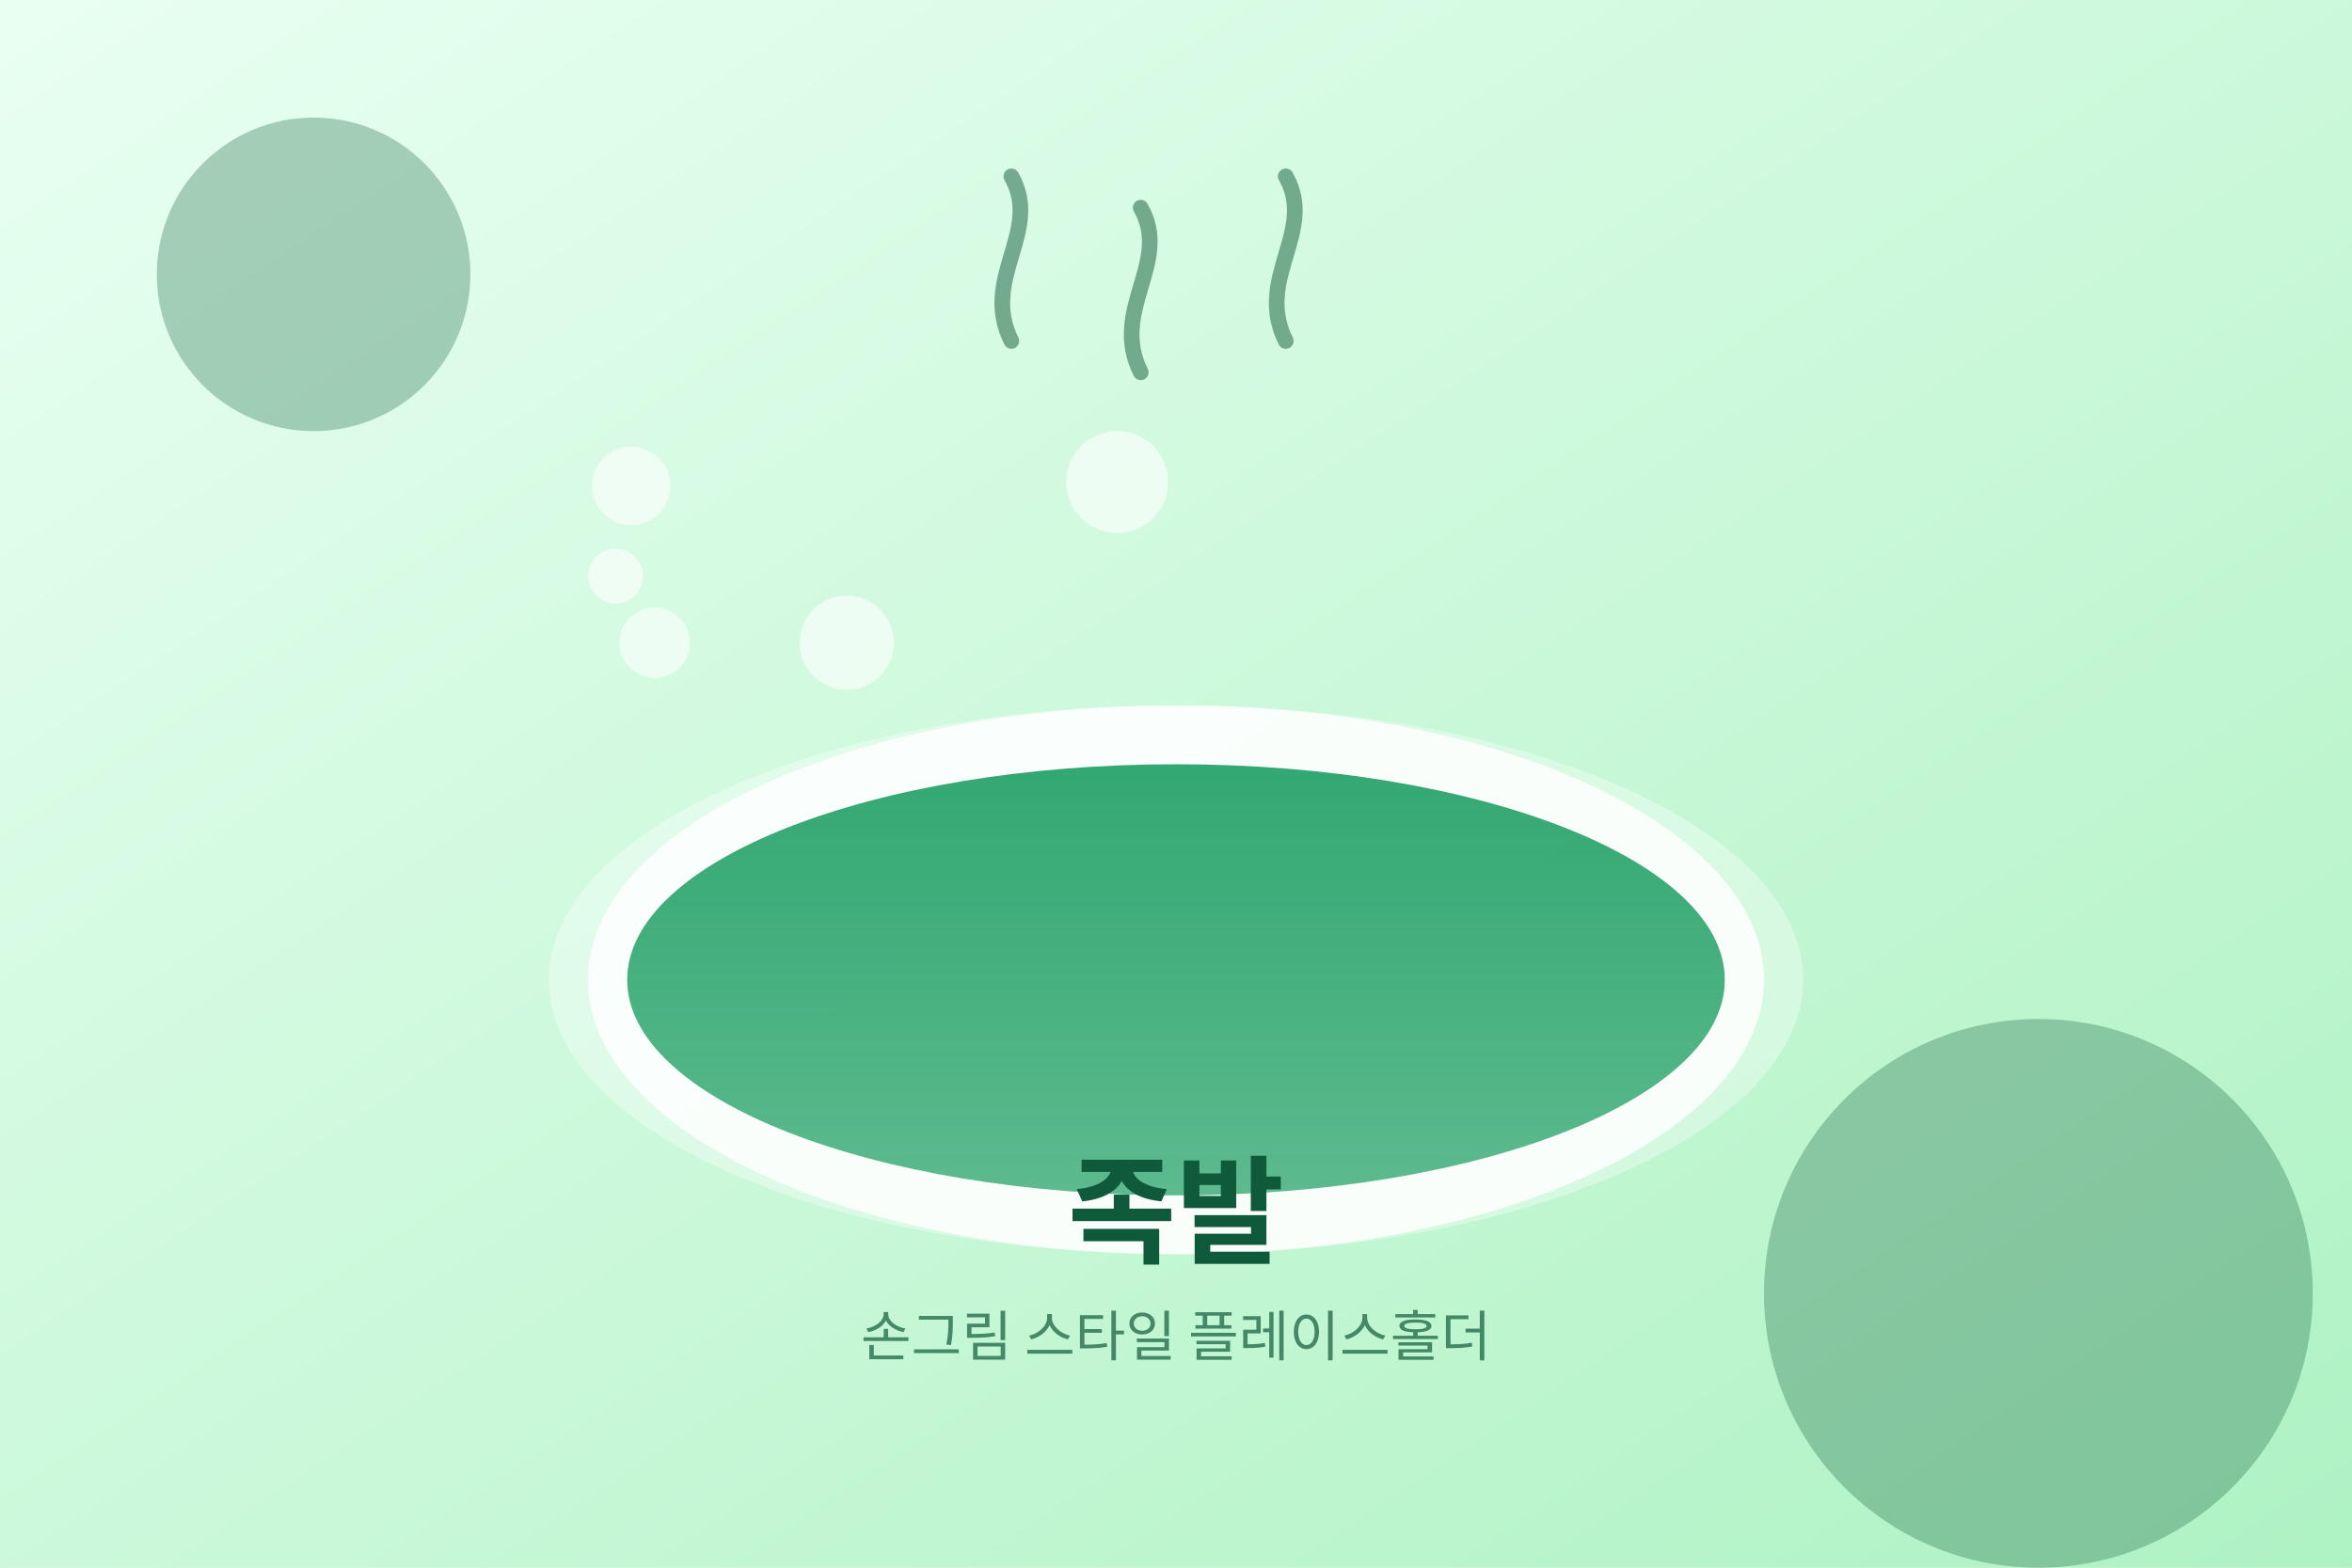
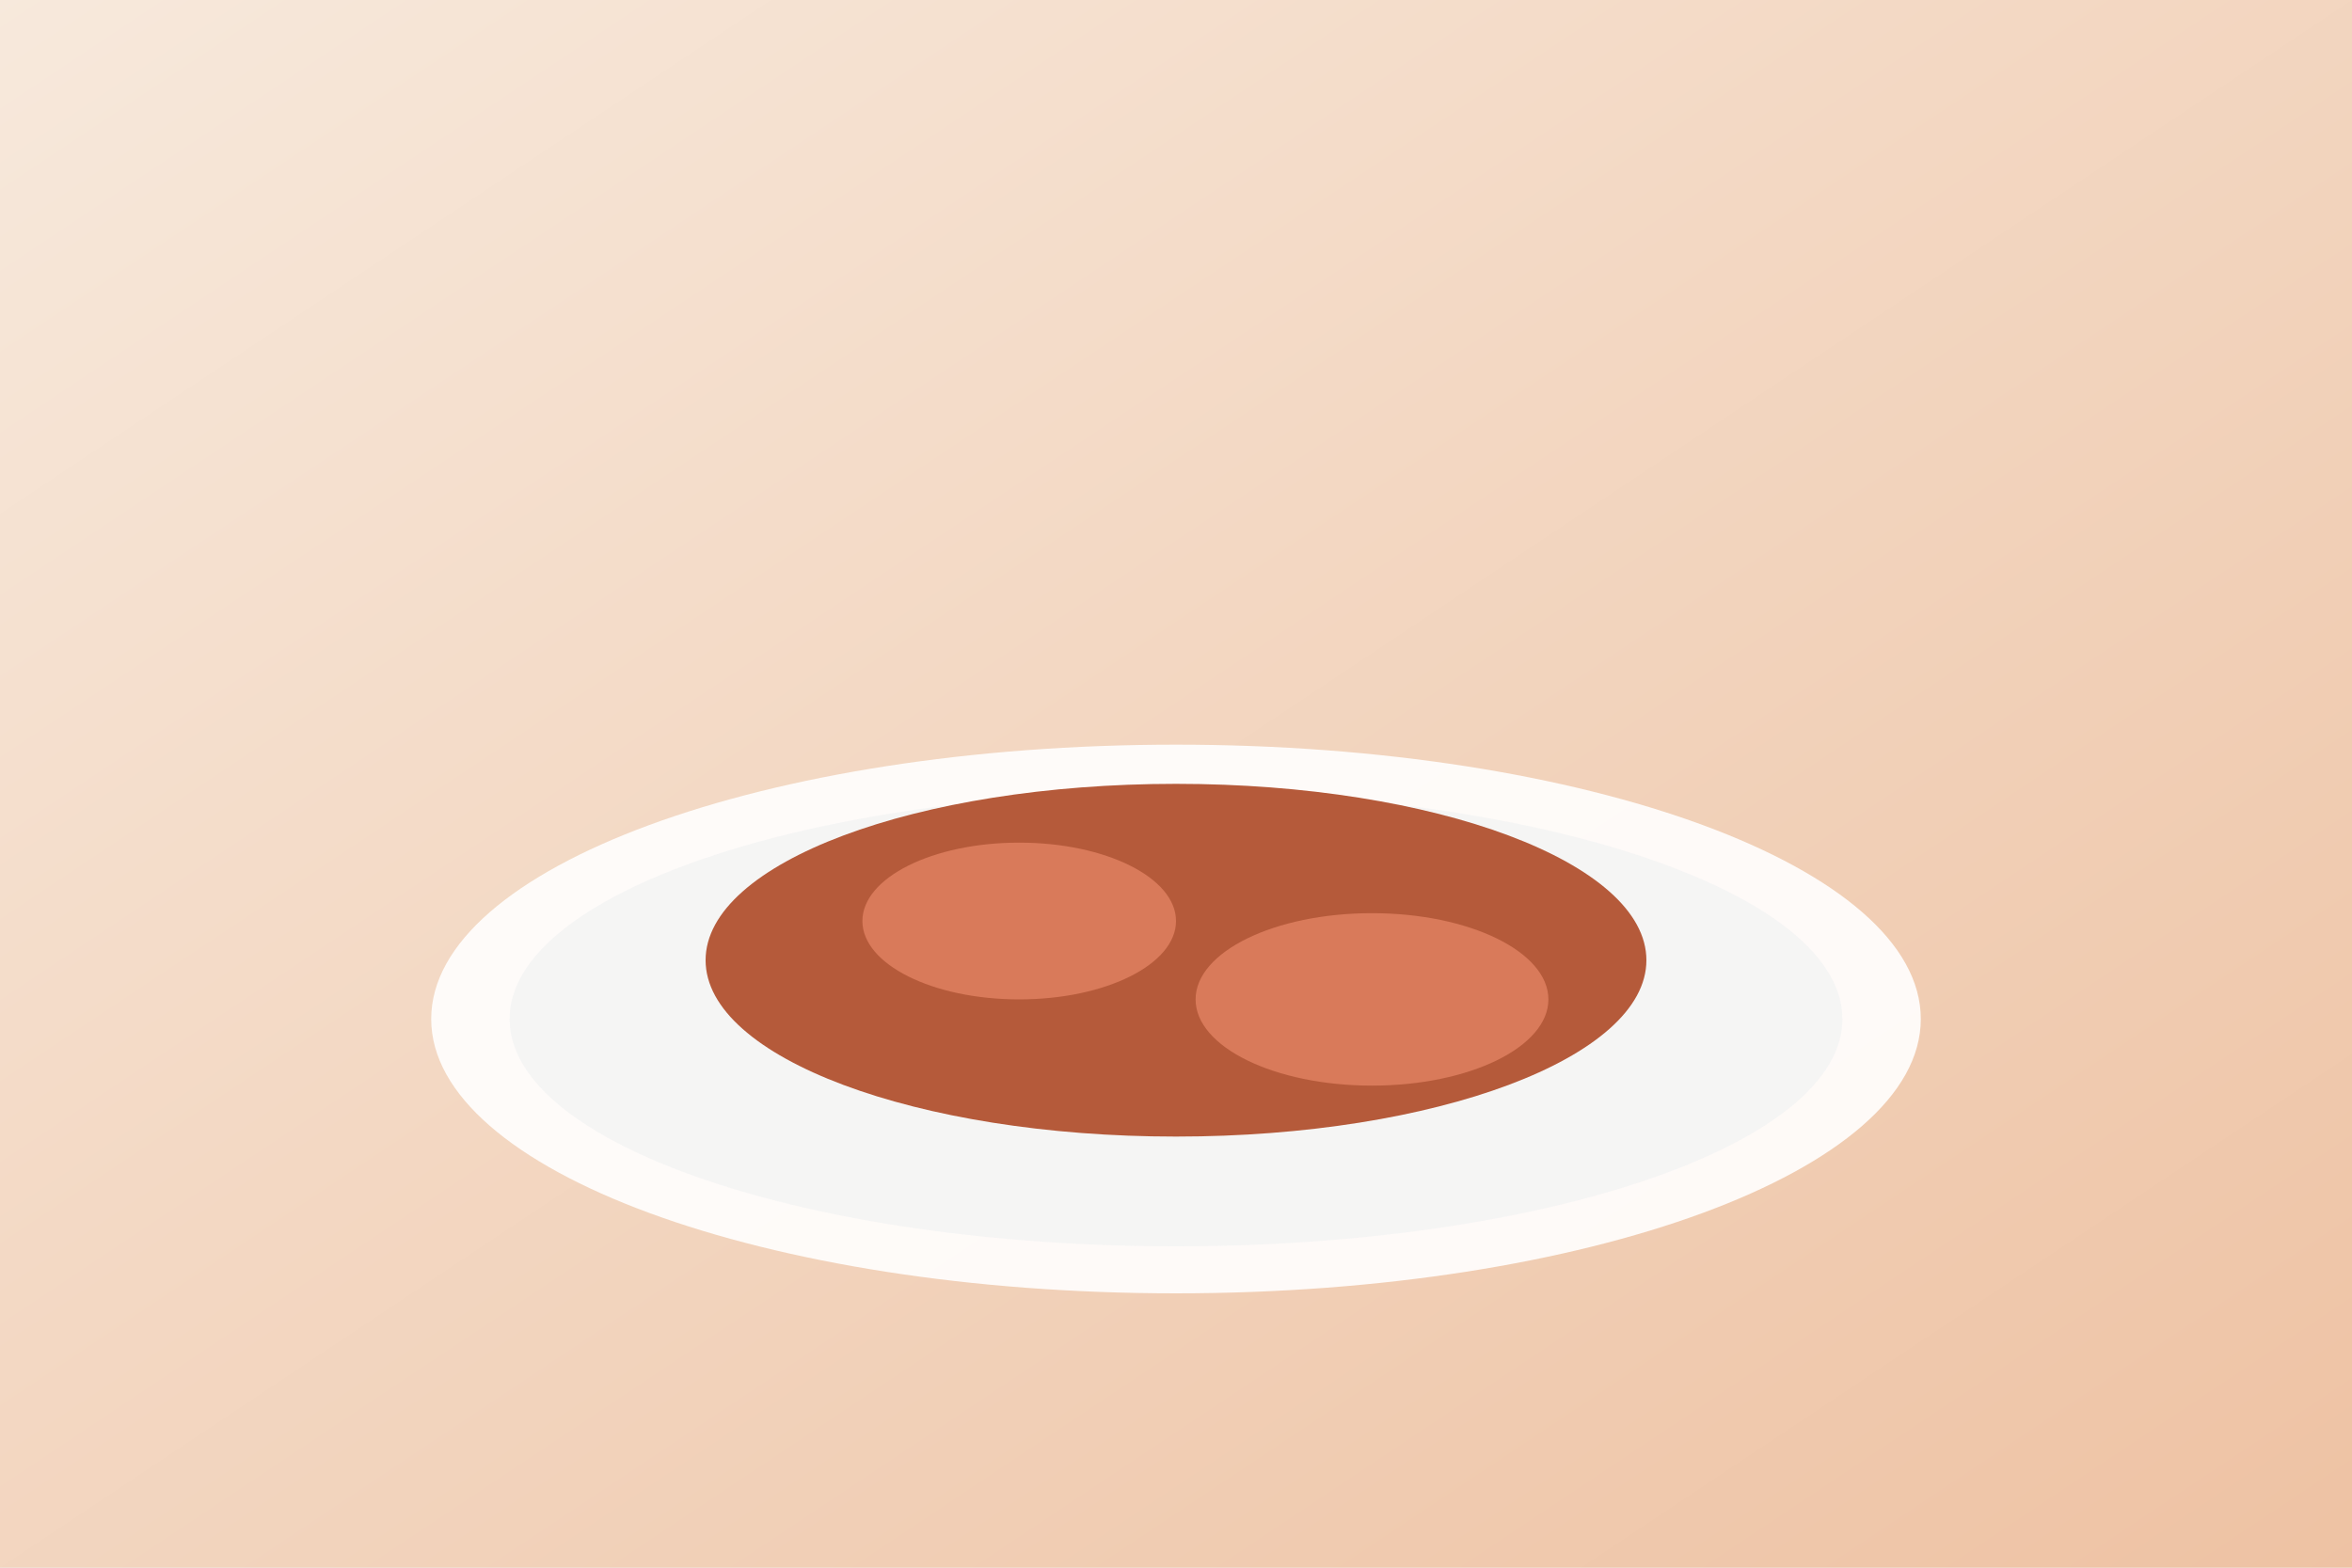
<svg xmlns="http://www.w3.org/2000/svg" width="600" height="400" viewBox="0 0 600 400">
  <defs>
    <linearGradient id="bg" x1="0" y1="0" x2="1" y2="1">
-       <stop offset="0%" stop-color="#e9fff2" />
-       <stop offset="100%" stop-color="#aef2c3" />
+       <stop offset="0%" stop-color="#f7e9dc" />
+       <stop offset="100%" stop-color="#eec2a3" />
    </linearGradient>
-     <linearGradient id="food" x1="0" y1="0" x2="0" y2="1">
-       <stop offset="0%" stop-color="#28a36a" stop-opacity="0.95" />
-       <stop offset="100%" stop-color="#28a36a" stop-opacity="0.75" />
+     <linearGradient id="bowl" x1="0" y1="0" x2="0" y2="1">
+       <stop offset="0%" stop-color="#ffffff" />
+       <stop offset="100%" stop-color="#e7e7e7" />
    </linearGradient>
  </defs>
  <rect width="100%" height="100%" fill="url(#bg)" />
-   <g opacity="0.3" fill="#0f5a3a">
-     <circle cx="80" cy="70" r="40" />
-     <circle cx="520" cy="330" r="70" />
-   </g>
-   <g fill="none" stroke="#0f5a3a" stroke-width="4" stroke-linecap="round" opacity="0.5">
-     <path d="M258 87 c -8 -16 8 -28 0 -42" />
-     <path d="M291 95 c -8 -16 8 -28 0 -42" />
-     <path d="M328 87 c -8 -16 8 -28 0 -42" />
-   </g>
-   <ellipse cx="300" cy="250" rx="150" ry="70" fill="#ffffff" opacity="0.85" />
-   <ellipse cx="300" cy="250" rx="160" ry="70" fill="#ffffff" opacity="0.35" />
-   <ellipse cx="300" cy="250" rx="140" ry="55" fill="url(#food)" />
-   <g fill="#ffffff" opacity="0.6">
-     <circle cx="161" cy="124" r="10" />
-     <circle cx="285" cy="123" r="13" />
-     <circle cx="157" cy="147" r="7" />
-     <circle cx="167" cy="164" r="9" />
-     <circle cx="216" cy="164" r="12" />
-   </g>
-   <g font-family="Pretendard, 'Apple SD Gothic Neo', sans-serif" text-anchor="middle">
-     <text x="300" y="320" font-size="30" fill="#0f5a3a" font-weight="700">족발</text>
-     <text x="300" y="346" font-size="14" fill="#0f5a3a" opacity="0.7">손그림 스타일 플레이스홀더</text>
-   </g>
+   <ellipse cx="300" cy="260" rx="190" ry="70" fill="#ffffff" opacity="0.9" />
+   <ellipse cx="300" cy="260" rx="170" ry="58" fill="#f4f4f4" opacity="0.9" />
+   <ellipse cx="300" cy="245" rx="120" ry="45" fill="#b55a3a" />
+   <ellipse cx="260" cy="235" rx="40" ry="20" fill="#d97a5a" />
+   <ellipse cx="350" cy="255" rx="45" ry="22" fill="#d97a5a" />
</svg>
